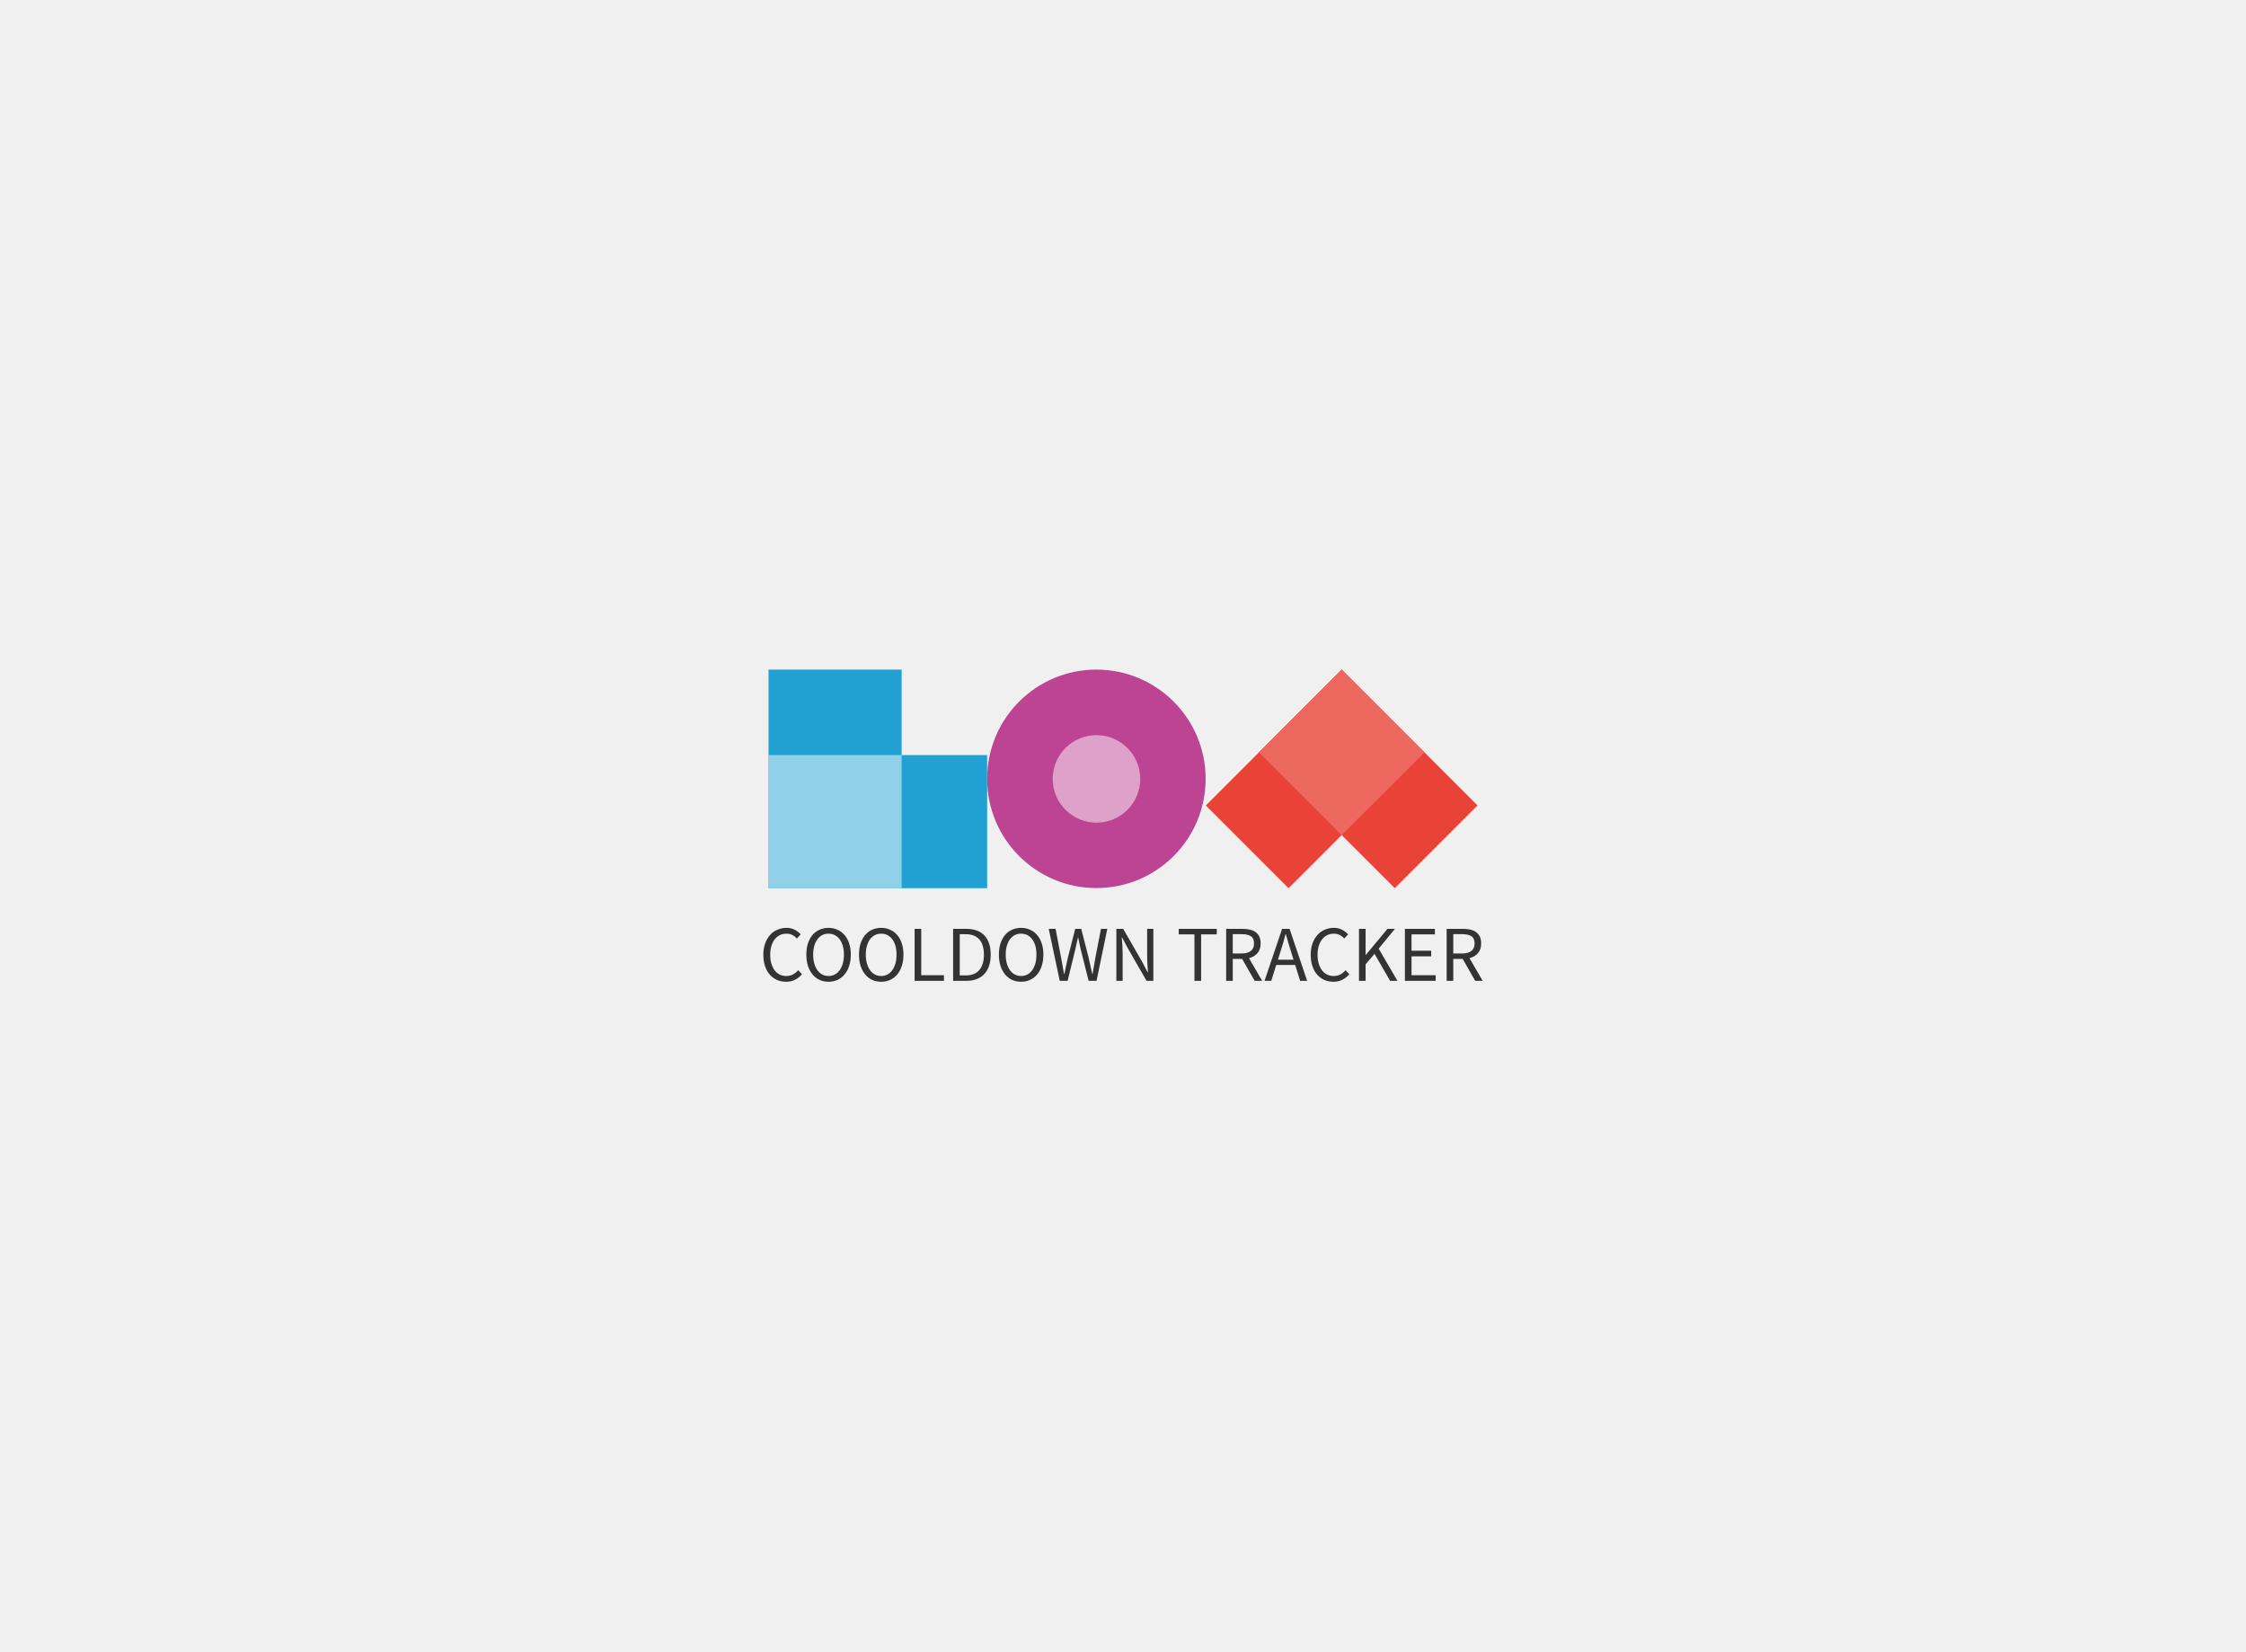
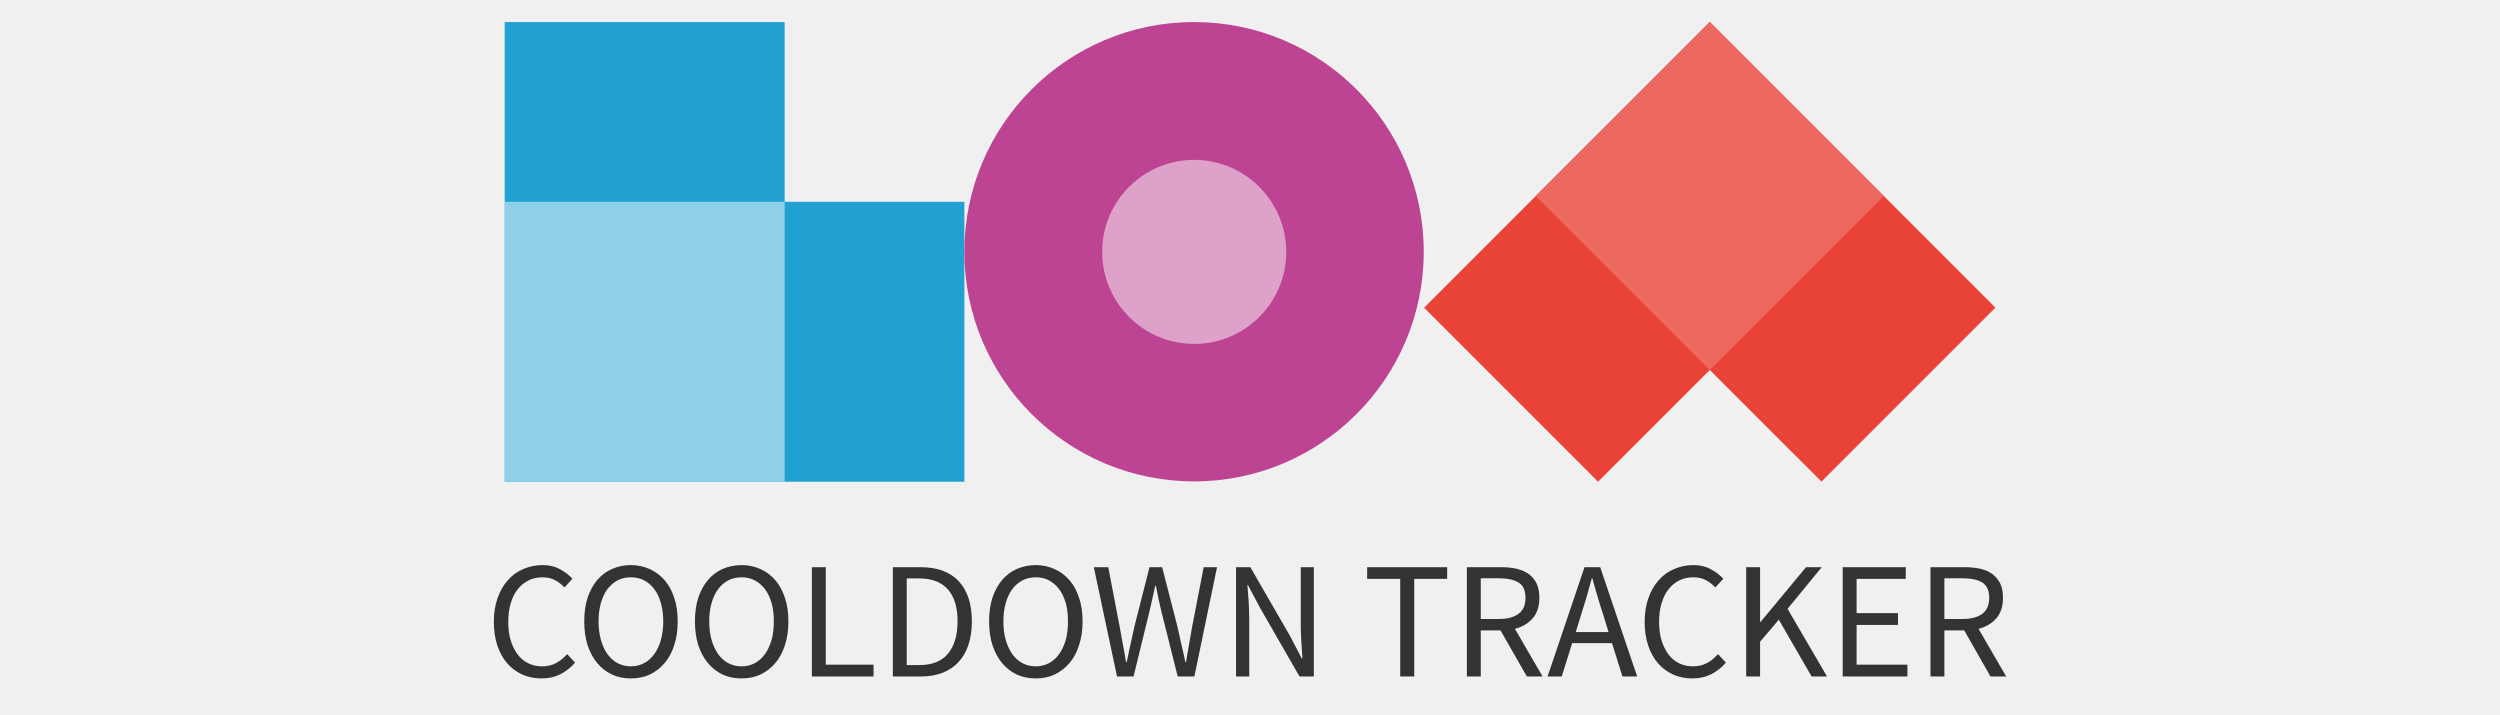
- <svg xmlns="http://www.w3.org/2000/svg" data-v-2cb57da0="" version="1.0" width="100%" height="100%" viewBox="0 0 340 250" preserveAspectRatio="xMidYMid meet" color-interpolation-filters="sRGB" style="margin: auto;">
+ <svg xmlns="http://www.w3.org/2000/svg" data-v-2cb57da0="" version="1.0" width="350" height="100" viewBox="80 125 180 1" preserveAspectRatio="xMidYMid meet" color-interpolation-filters="sRGB" style="margin: auto;">
  <g data-v-2cb57da0="" fill="#333" class="iconlettersvg-g iconlettersvg" transform="translate(115.559,101.3734)">
    <g>
      <g class="tp-name" transform="translate(0.7794724,0)">
        <g transform="scale(1)">
          <g transform="translate(0, 0)">
            <g class="name-imagesvg">
              <g>
                <rect fill="#333" fill-opacity="0" stroke-width="2" x="0" y="0" width="33.097" height="33.097" class="image-rect" />
                <svg x="0" y="0" width="33.097" height="33.097" filtersec="colorsb5984020894" class="image-svg-svg primary" style="overflow: visible;">
                  <svg viewBox="0 0 24.63 24.63">
                    <path fill="#20a1d2" d="M15 9.63V0H0v24.63h24.63v-15H15z" />
                    <path fill="#fff" opacity=".5" d="M0 9.63h15v15H0z" />
                  </svg>
                </svg>
              </g>
            </g>
          </g>
          <g transform="translate(33.09724, 0)">
            <g class="name-imagesvg">
              <g>
                <rect fill="#333" fill-opacity="0" stroke-width="2" x="0" y="0" width="33.097" height="33.097" class="image-rect" />
                <svg x="0" y="0" width="33.097" height="33.097" filtersec="colorsb7232766193" class="image-svg-svg primary" style="overflow: visible;">
                  <svg viewBox="0 0 28.02 28.02">
                    <path d="M28 14A14 14 0 1 1 14 0a14 14 0 0 1 14 14z" fill="#bd4393" />
                    <path d="M19.62 14A5.61 5.61 0 1 1 14 8.4a5.62 5.62 0 0 1 5.62 5.6z" fill="#fff" opacity=".5" />
                  </svg>
                </svg>
              </g>
            </g>
          </g>
          <g transform="translate(66.19449, 0)">
            <g class="name-imagesvg">
              <g>
                <rect fill="#333" fill-opacity="0" stroke-width="2" x="0" y="0" width="41.132" height="33.097" class="image-rect" />
                <svg x="0" y="0" width="41.132" height="33.097" filtersec="colorsb43426504" class="image-svg-svg primary" style="overflow: visible;">
                  <svg viewBox="0 0 34.83 28.02">
                    <path fill="#e94337" d="M6.81 10.6L17.418-.008l17.416 17.416-10.606 10.606z">
                                        </path>
                    <path fill="#e94337" d="M17.418-.002l10.607 10.607L10.609 28.02.002 17.414z">
                                        </path>
                    <path fill="#fff" opacity=".2" d="M6.814 10.605L17.42-.002l10.607 10.607L17.42 21.21z" />
                  </svg>
                </svg>
              </g>
            </g>
          </g>
        </g>
      </g>
    </g>
    <g data-gra="path-slogan" fill-rule="" class="tp-slogan" fill="#333" transform="translate(0,39.10292)">
      <g transform="scale(1, 1)">
        <g transform="scale(1)">
          <path d="M0.62-3.94C0.62-3.30 0.71-2.72 0.88-2.21C1.05-1.71 1.29-1.28 1.60-0.93C1.91-0.58 2.27-0.32 2.69-0.13C3.11 0.05 3.57 0.14 4.07 0.14C4.57 0.14 5.02 0.04 5.41-0.16C5.80-0.36 6.16-0.64 6.47-1.00L5.90-1.61C5.65-1.33 5.38-1.11 5.09-0.96C4.81-0.81 4.48-0.73 4.09-0.73C3.72-0.73 3.38-0.81 3.08-0.96C2.78-1.11 2.52-1.33 2.32-1.61C2.11-1.89 1.95-2.23 1.83-2.62C1.71-3.02 1.66-3.46 1.66-3.96C1.66-4.45 1.72-4.89 1.84-5.28C1.96-5.67 2.12-6.01 2.34-6.28C2.56-6.56 2.82-6.77 3.12-6.92C3.42-7.07 3.76-7.14 4.14-7.14C4.48-7.14 4.77-7.07 5.02-6.94C5.27-6.81 5.50-6.63 5.71-6.41L6.28-7.04C6.04-7.30 5.75-7.53 5.39-7.72C5.03-7.92 4.61-8.02 4.13-8.02C3.62-8.02 3.16-7.92 2.73-7.73C2.30-7.55 1.93-7.28 1.62-6.92C1.31-6.57 1.06-6.14 0.89-5.64C0.71-5.14 0.62-4.57 0.62-3.94ZM10.49 0.14C10.98 0.14 11.44 0.05 11.85-0.14C12.26-0.34 12.62-0.61 12.92-0.97C13.22-1.32 13.45-1.75 13.61-2.26C13.78-2.77 13.86-3.34 13.86-3.97C13.86-4.60 13.78-5.16 13.61-5.66C13.45-6.16 13.22-6.58 12.92-6.93C12.62-7.28 12.26-7.55 11.85-7.73C11.44-7.92 10.98-8.02 10.49-8.02C9.99-8.02 9.54-7.92 9.13-7.74C8.71-7.56 8.36-7.29 8.06-6.94C7.77-6.59 7.54-6.17 7.37-5.67C7.21-5.17 7.13-4.60 7.13-3.97C7.13-3.34 7.21-2.77 7.37-2.26C7.54-1.75 7.77-1.32 8.06-0.97C8.36-0.61 8.71-0.34 9.13-0.14C9.54 0.05 9.99 0.14 10.49 0.14ZM10.49-0.73C10.14-0.73 9.82-0.81 9.53-0.96C9.25-1.11 9.01-1.33 8.80-1.61C8.60-1.90 8.44-2.24 8.33-2.63C8.22-3.03 8.16-3.48 8.16-3.97C8.16-4.46 8.22-4.90 8.33-5.29C8.44-5.68 8.60-6.02 8.80-6.29C9.01-6.56 9.25-6.77 9.53-6.92C9.82-7.07 10.14-7.14 10.49-7.14C10.84-7.14 11.16-7.07 11.44-6.92C11.73-6.77 11.97-6.56 12.17-6.29C12.38-6.02 12.54-5.68 12.65-5.29C12.76-4.90 12.82-4.46 12.82-3.97C12.82-3.48 12.76-3.03 12.65-2.63C12.54-2.24 12.38-1.90 12.17-1.61C11.97-1.33 11.73-1.11 11.44-0.96C11.16-0.81 10.84-0.73 10.49-0.73ZM18.46 0.14C18.95 0.14 19.41 0.05 19.82-0.14C20.23-0.34 20.59-0.61 20.89-0.97C21.19-1.32 21.42-1.75 21.58-2.26C21.75-2.77 21.83-3.34 21.83-3.97C21.83-4.60 21.75-5.16 21.58-5.66C21.42-6.16 21.19-6.58 20.89-6.93C20.59-7.28 20.23-7.55 19.82-7.73C19.41-7.92 18.95-8.02 18.46-8.02C17.96-8.02 17.51-7.92 17.09-7.74C16.68-7.56 16.33-7.29 16.03-6.94C15.74-6.59 15.51-6.17 15.34-5.67C15.18-5.17 15.10-4.60 15.10-3.97C15.10-3.34 15.18-2.77 15.34-2.26C15.51-1.75 15.74-1.32 16.03-0.97C16.33-0.61 16.68-0.34 17.09-0.14C17.51 0.05 17.96 0.14 18.46 0.14ZM18.46-0.73C18.10-0.73 17.79-0.81 17.50-0.96C17.22-1.11 16.97-1.33 16.77-1.61C16.57-1.90 16.41-2.24 16.30-2.63C16.18-3.03 16.13-3.48 16.13-3.97C16.13-4.46 16.18-4.90 16.30-5.29C16.41-5.68 16.57-6.02 16.77-6.29C16.97-6.56 17.22-6.77 17.50-6.92C17.79-7.07 18.10-7.14 18.46-7.14C18.81-7.14 19.13-7.07 19.41-6.92C19.69-6.77 19.94-6.56 20.14-6.29C20.35-6.02 20.50-5.68 20.62-5.29C20.73-4.90 20.78-4.46 20.78-3.97C20.78-3.48 20.73-3.03 20.62-2.63C20.50-2.24 20.35-1.90 20.14-1.61C19.94-1.33 19.69-1.11 19.41-0.96C19.13-0.81 18.81-0.73 18.46-0.73ZM23.52-7.87L23.52 0L27.96 0L27.96-0.85L24.52-0.85L24.52-7.87ZM29.35-7.87L29.35 0L31.37 0C31.96 0 32.48-0.09 32.94-0.27C33.40-0.45 33.78-0.71 34.09-1.05C34.40-1.39 34.64-1.81 34.80-2.30C34.96-2.79 35.04-3.35 35.04-3.97C35.04-5.23 34.72-6.19 34.09-6.86C33.46-7.54 32.54-7.87 31.32-7.87ZM31.25-0.82L30.35-0.82L30.35-7.06L31.25-7.06C32.17-7.06 32.86-6.79 33.32-6.26C33.78-5.74 34.01-4.97 34.01-3.97C34.01-2.97 33.78-2.20 33.32-1.64C32.86-1.09 32.17-0.82 31.25-0.82ZM39.64 0.14C40.13 0.14 40.59 0.05 41.00-0.14C41.41-0.34 41.77-0.61 42.07-0.97C42.37-1.32 42.60-1.75 42.76-2.26C42.93-2.77 43.01-3.34 43.01-3.97C43.01-4.60 42.93-5.16 42.76-5.66C42.60-6.16 42.37-6.58 42.07-6.93C41.77-7.28 41.41-7.55 41.00-7.73C40.59-7.92 40.13-8.02 39.64-8.02C39.14-8.02 38.69-7.92 38.27-7.74C37.86-7.56 37.51-7.29 37.21-6.94C36.92-6.59 36.69-6.17 36.52-5.67C36.36-5.17 36.28-4.60 36.28-3.97C36.28-3.34 36.36-2.77 36.52-2.26C36.69-1.75 36.92-1.32 37.21-0.97C37.51-0.61 37.86-0.34 38.27-0.14C38.69 0.05 39.14 0.14 39.64 0.14ZM39.64-0.73C39.28-0.73 38.97-0.81 38.68-0.96C38.40-1.11 38.15-1.33 37.95-1.61C37.75-1.90 37.59-2.24 37.48-2.63C37.36-3.03 37.31-3.48 37.31-3.97C37.31-4.46 37.36-4.90 37.48-5.29C37.59-5.68 37.75-6.02 37.95-6.29C38.15-6.56 38.40-6.77 38.68-6.92C38.97-7.07 39.28-7.14 39.64-7.14C39.99-7.14 40.31-7.07 40.59-6.92C40.87-6.77 41.12-6.56 41.32-6.29C41.53-6.02 41.68-5.68 41.80-5.29C41.91-4.90 41.96-4.46 41.96-3.97C41.96-3.48 41.91-3.03 41.80-2.63C41.68-2.24 41.53-1.90 41.32-1.61C41.12-1.33 40.87-1.11 40.59-0.96C40.31-0.81 39.99-0.73 39.64-0.73ZM43.82-7.87L45.49 0L46.68 0L47.84-4.74C47.91-5.04 47.97-5.34 48.04-5.63C48.11-5.93 48.18-6.22 48.24-6.53L48.29-6.53C48.35-6.22 48.41-5.93 48.47-5.63C48.53-5.34 48.60-5.04 48.67-4.74L49.86 0L51.06 0L52.69-7.87L51.73-7.87L50.90-3.59C50.82-3.16 50.75-2.74 50.68-2.32C50.60-1.90 50.53-1.48 50.46-1.04L50.41-1.04C50.32-1.48 50.22-1.90 50.12-2.33C50.03-2.75 49.93-3.17 49.84-3.59L48.74-7.87L47.83-7.87L46.74-3.59C46.65-3.16 46.56-2.74 46.46-2.32C46.37-1.90 46.28-1.48 46.19-1.04L46.14-1.04C46.07-1.48 45.99-1.90 45.91-2.32C45.83-2.73 45.76-3.16 45.68-3.59L44.86-7.87ZM54.06-7.87L54.06 0L55.01 0L55.01-4.12C55.01-4.53 54.99-4.95 54.97-5.36C54.94-5.77 54.91-6.18 54.88-6.58L54.92-6.58L55.78-4.96L58.63 0L59.66 0L59.66-7.87L58.72-7.87L58.72-3.80C58.72-3.39 58.73-2.97 58.76-2.54C58.79-2.11 58.81-1.70 58.84-1.30L58.79-1.30L57.94-2.93L55.09-7.87ZM65.88-7.03L65.88 0L66.89 0L66.89-7.03L69.26-7.03L69.26-7.87L63.50-7.87L63.50-7.03ZM71.68-4.14L71.68-7.07L73.00-7.07C73.61-7.07 74.08-6.96 74.41-6.76C74.74-6.55 74.90-6.18 74.90-5.66C74.90-5.15 74.74-4.77 74.41-4.52C74.08-4.27 73.61-4.14 73.00-4.14ZM75.00 0L76.13 0L74.14-3.43C74.67-3.57 75.10-3.82 75.42-4.19C75.74-4.56 75.90-5.05 75.90-5.66C75.90-6.07 75.83-6.42 75.70-6.70C75.56-6.98 75.37-7.20 75.13-7.38C74.88-7.56 74.59-7.68 74.25-7.76C73.91-7.83 73.54-7.87 73.14-7.87L70.68-7.87L70.68 0L71.68 0L71.68-3.32L73.10-3.32ZM80.88-3.20L78.52-3.20L78.89-4.40C79.03-4.84 79.17-5.28 79.30-5.72C79.42-6.15 79.55-6.60 79.67-7.06L79.72-7.06C79.84-6.60 79.97-6.15 80.10-5.72C80.23-5.28 80.36-4.84 80.51-4.40ZM81.13-2.40L81.88 0L82.94 0L80.28-7.87L79.15-7.87L76.49 0L77.51 0L78.26-2.40ZM83.48-3.94C83.48-3.30 83.57-2.72 83.74-2.21C83.91-1.71 84.15-1.28 84.46-0.93C84.77-0.58 85.13-0.32 85.55-0.13C85.97 0.05 86.43 0.14 86.93 0.14C87.43 0.14 87.88 0.04 88.27-0.16C88.66-0.36 89.02-0.64 89.33-1.00L88.76-1.61C88.51-1.33 88.24-1.11 87.95-0.96C87.67-0.81 87.34-0.73 86.95-0.73C86.58-0.73 86.24-0.81 85.94-0.96C85.64-1.11 85.38-1.33 85.18-1.61C84.97-1.89 84.81-2.23 84.69-2.62C84.57-3.02 84.52-3.46 84.52-3.96C84.52-4.45 84.58-4.89 84.70-5.28C84.82-5.67 84.98-6.01 85.20-6.28C85.42-6.56 85.68-6.77 85.98-6.92C86.28-7.07 86.62-7.14 87-7.14C87.34-7.14 87.63-7.07 87.88-6.94C88.13-6.81 88.36-6.63 88.57-6.41L89.14-7.04C88.90-7.30 88.61-7.53 88.25-7.72C87.89-7.92 87.47-8.02 86.99-8.02C86.48-8.02 86.02-7.92 85.59-7.73C85.16-7.55 84.79-7.28 84.48-6.92C84.17-6.57 83.92-6.14 83.75-5.64C83.57-5.14 83.48-4.57 83.48-3.94ZM90.79-7.87L90.79 0L91.79 0L91.79-2.50L93.14-4.09L95.50 0L96.61 0L93.77-4.87L96.23-7.87L95.10-7.87L91.82-3.92L91.79-3.92L91.79-7.87ZM97.74-7.87L97.74 0L102.40 0L102.40-0.85L98.74-0.85L98.74-3.71L101.72-3.71L101.72-4.56L98.74-4.56L98.74-7.03L102.28-7.03L102.28-7.87ZM105.06-4.14L105.06-7.07L106.38-7.07C107.00-7.07 107.47-6.96 107.80-6.76C108.12-6.55 108.29-6.18 108.29-5.66C108.29-5.15 108.12-4.77 107.80-4.52C107.47-4.27 107.00-4.14 106.38-4.14ZM108.38 0L109.51 0L107.52-3.43C108.06-3.57 108.48-3.82 108.80-4.19C109.12-4.56 109.28-5.05 109.28-5.66C109.28-6.07 109.22-6.42 109.08-6.70C108.94-6.98 108.75-7.20 108.51-7.38C108.27-7.56 107.97-7.68 107.63-7.76C107.29-7.83 106.92-7.87 106.52-7.87L104.06-7.87L104.06 0L105.06 0L105.06-3.32L106.49-3.32Z" transform="translate(-0.624, 8.016)" />
        </g>
      </g>
    </g>
  </g>
  <defs v-gra="od" />
</svg>
